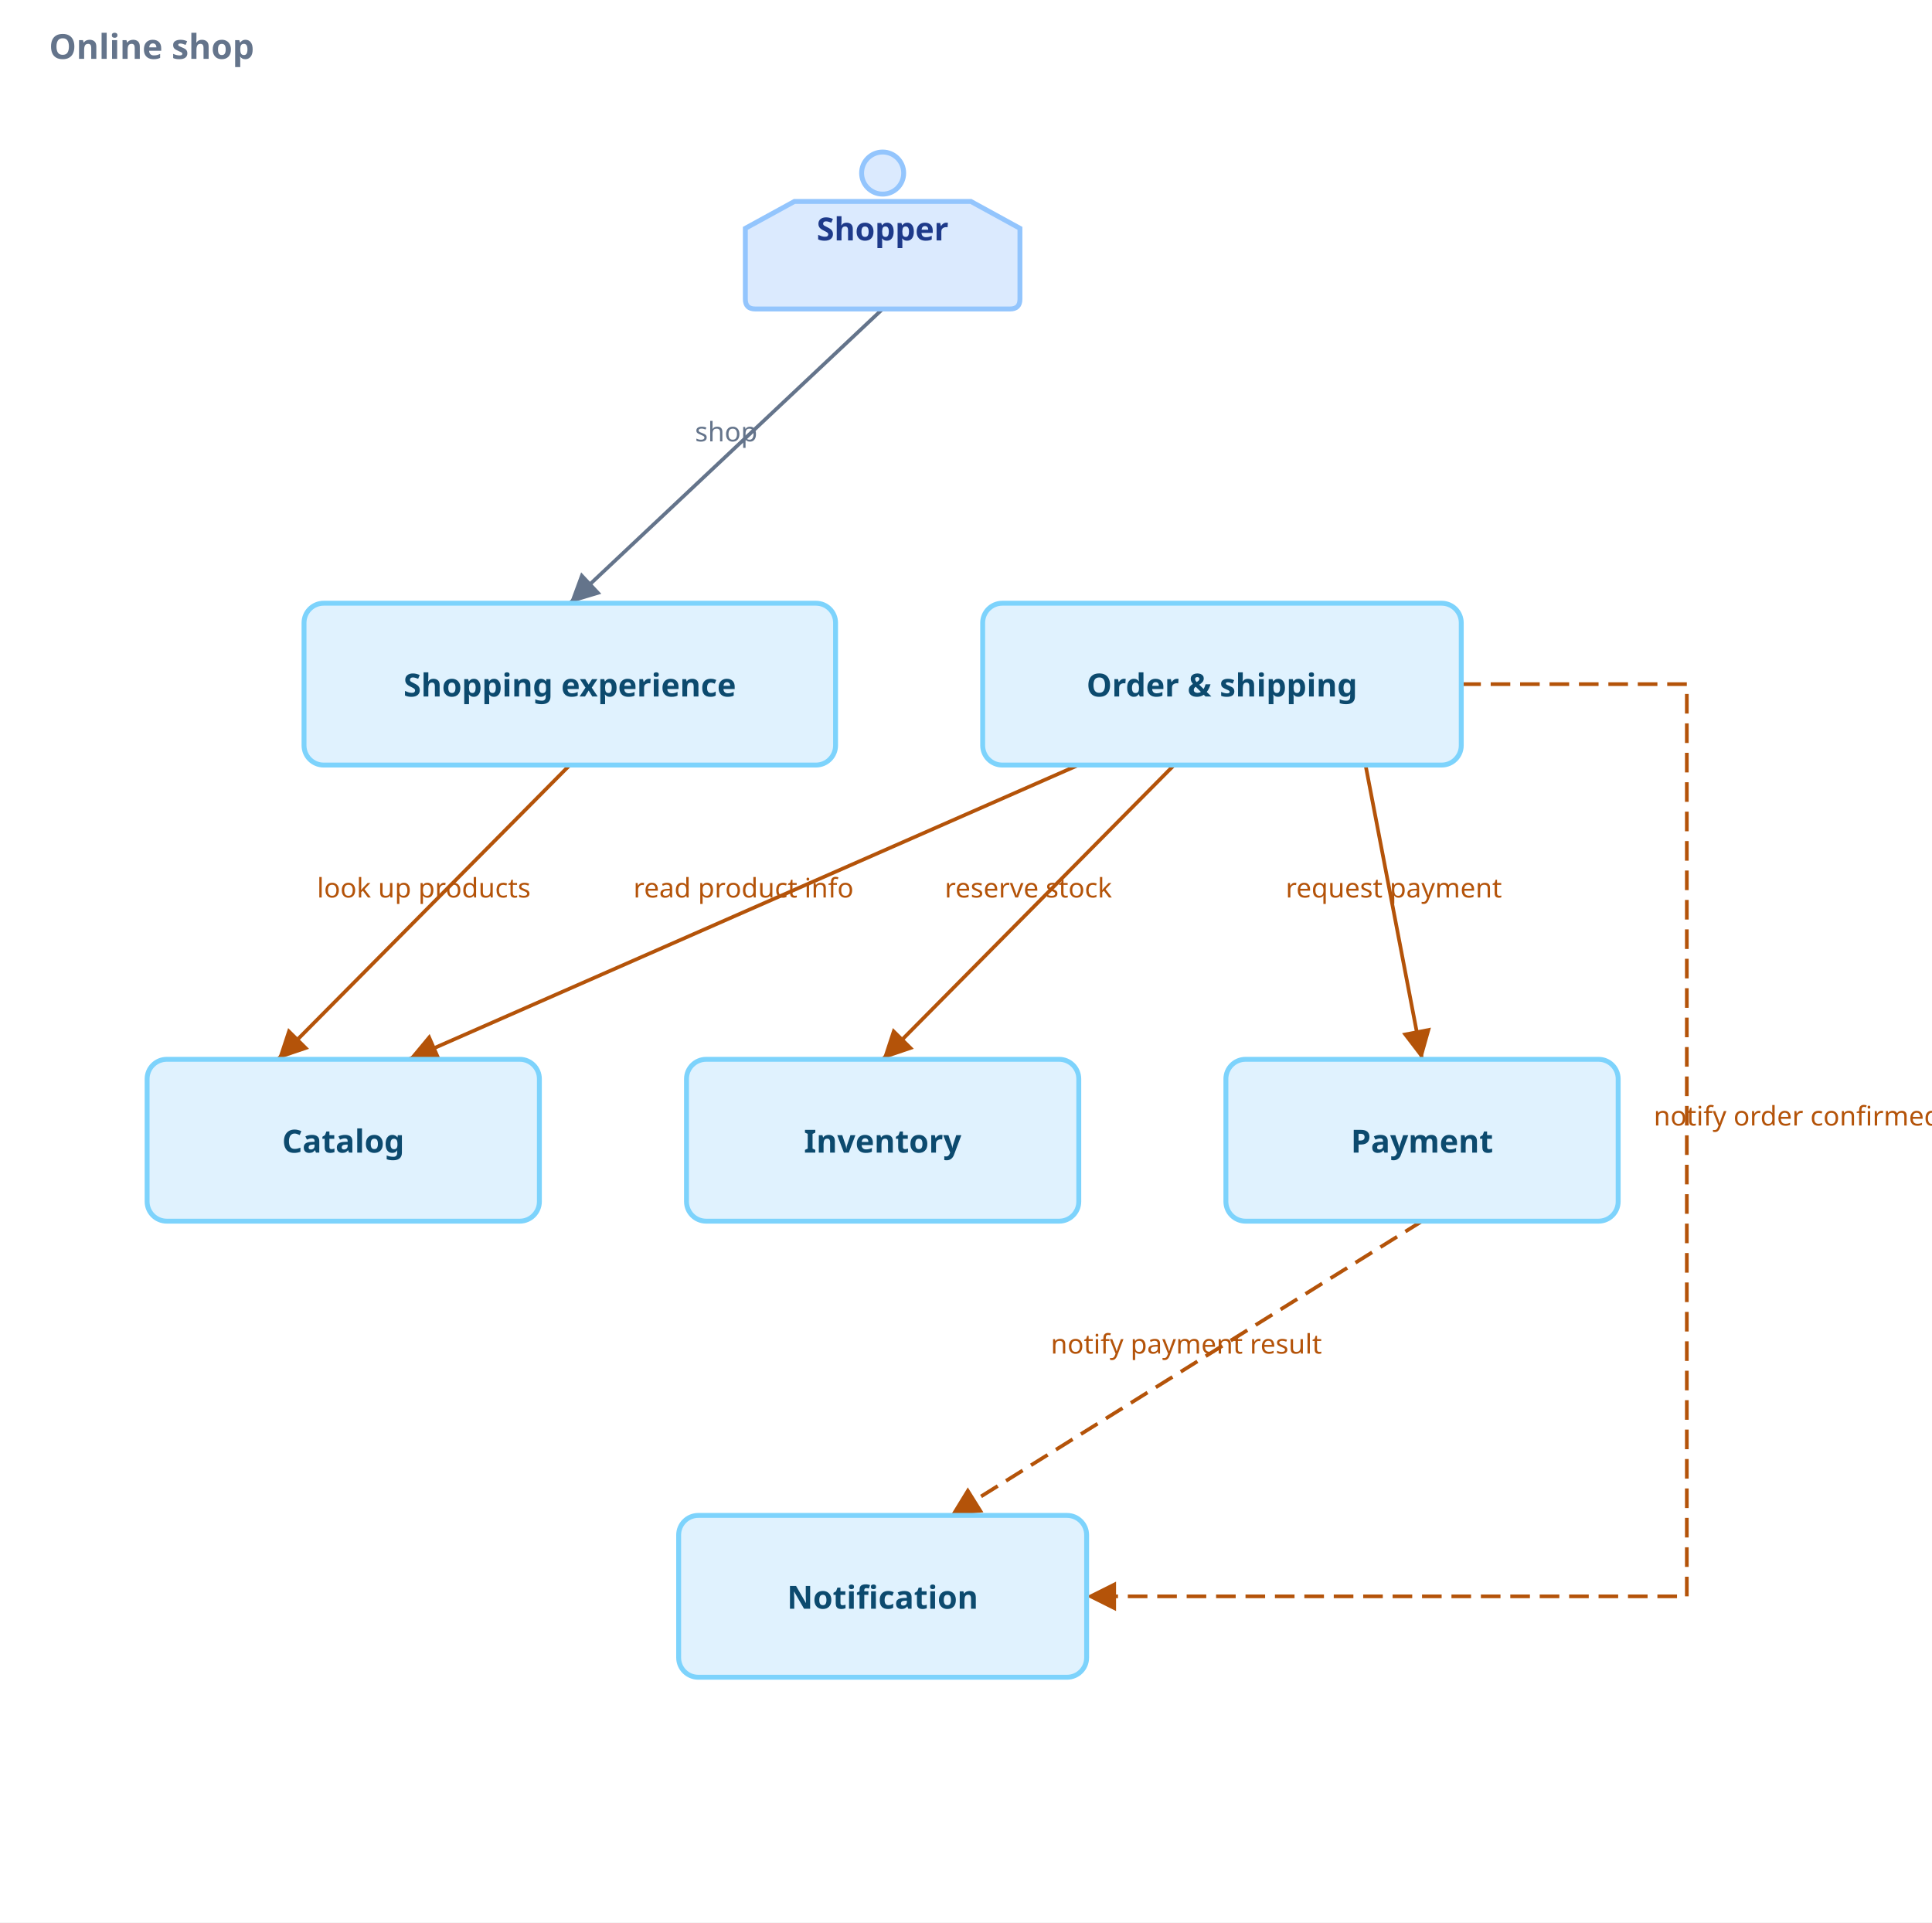
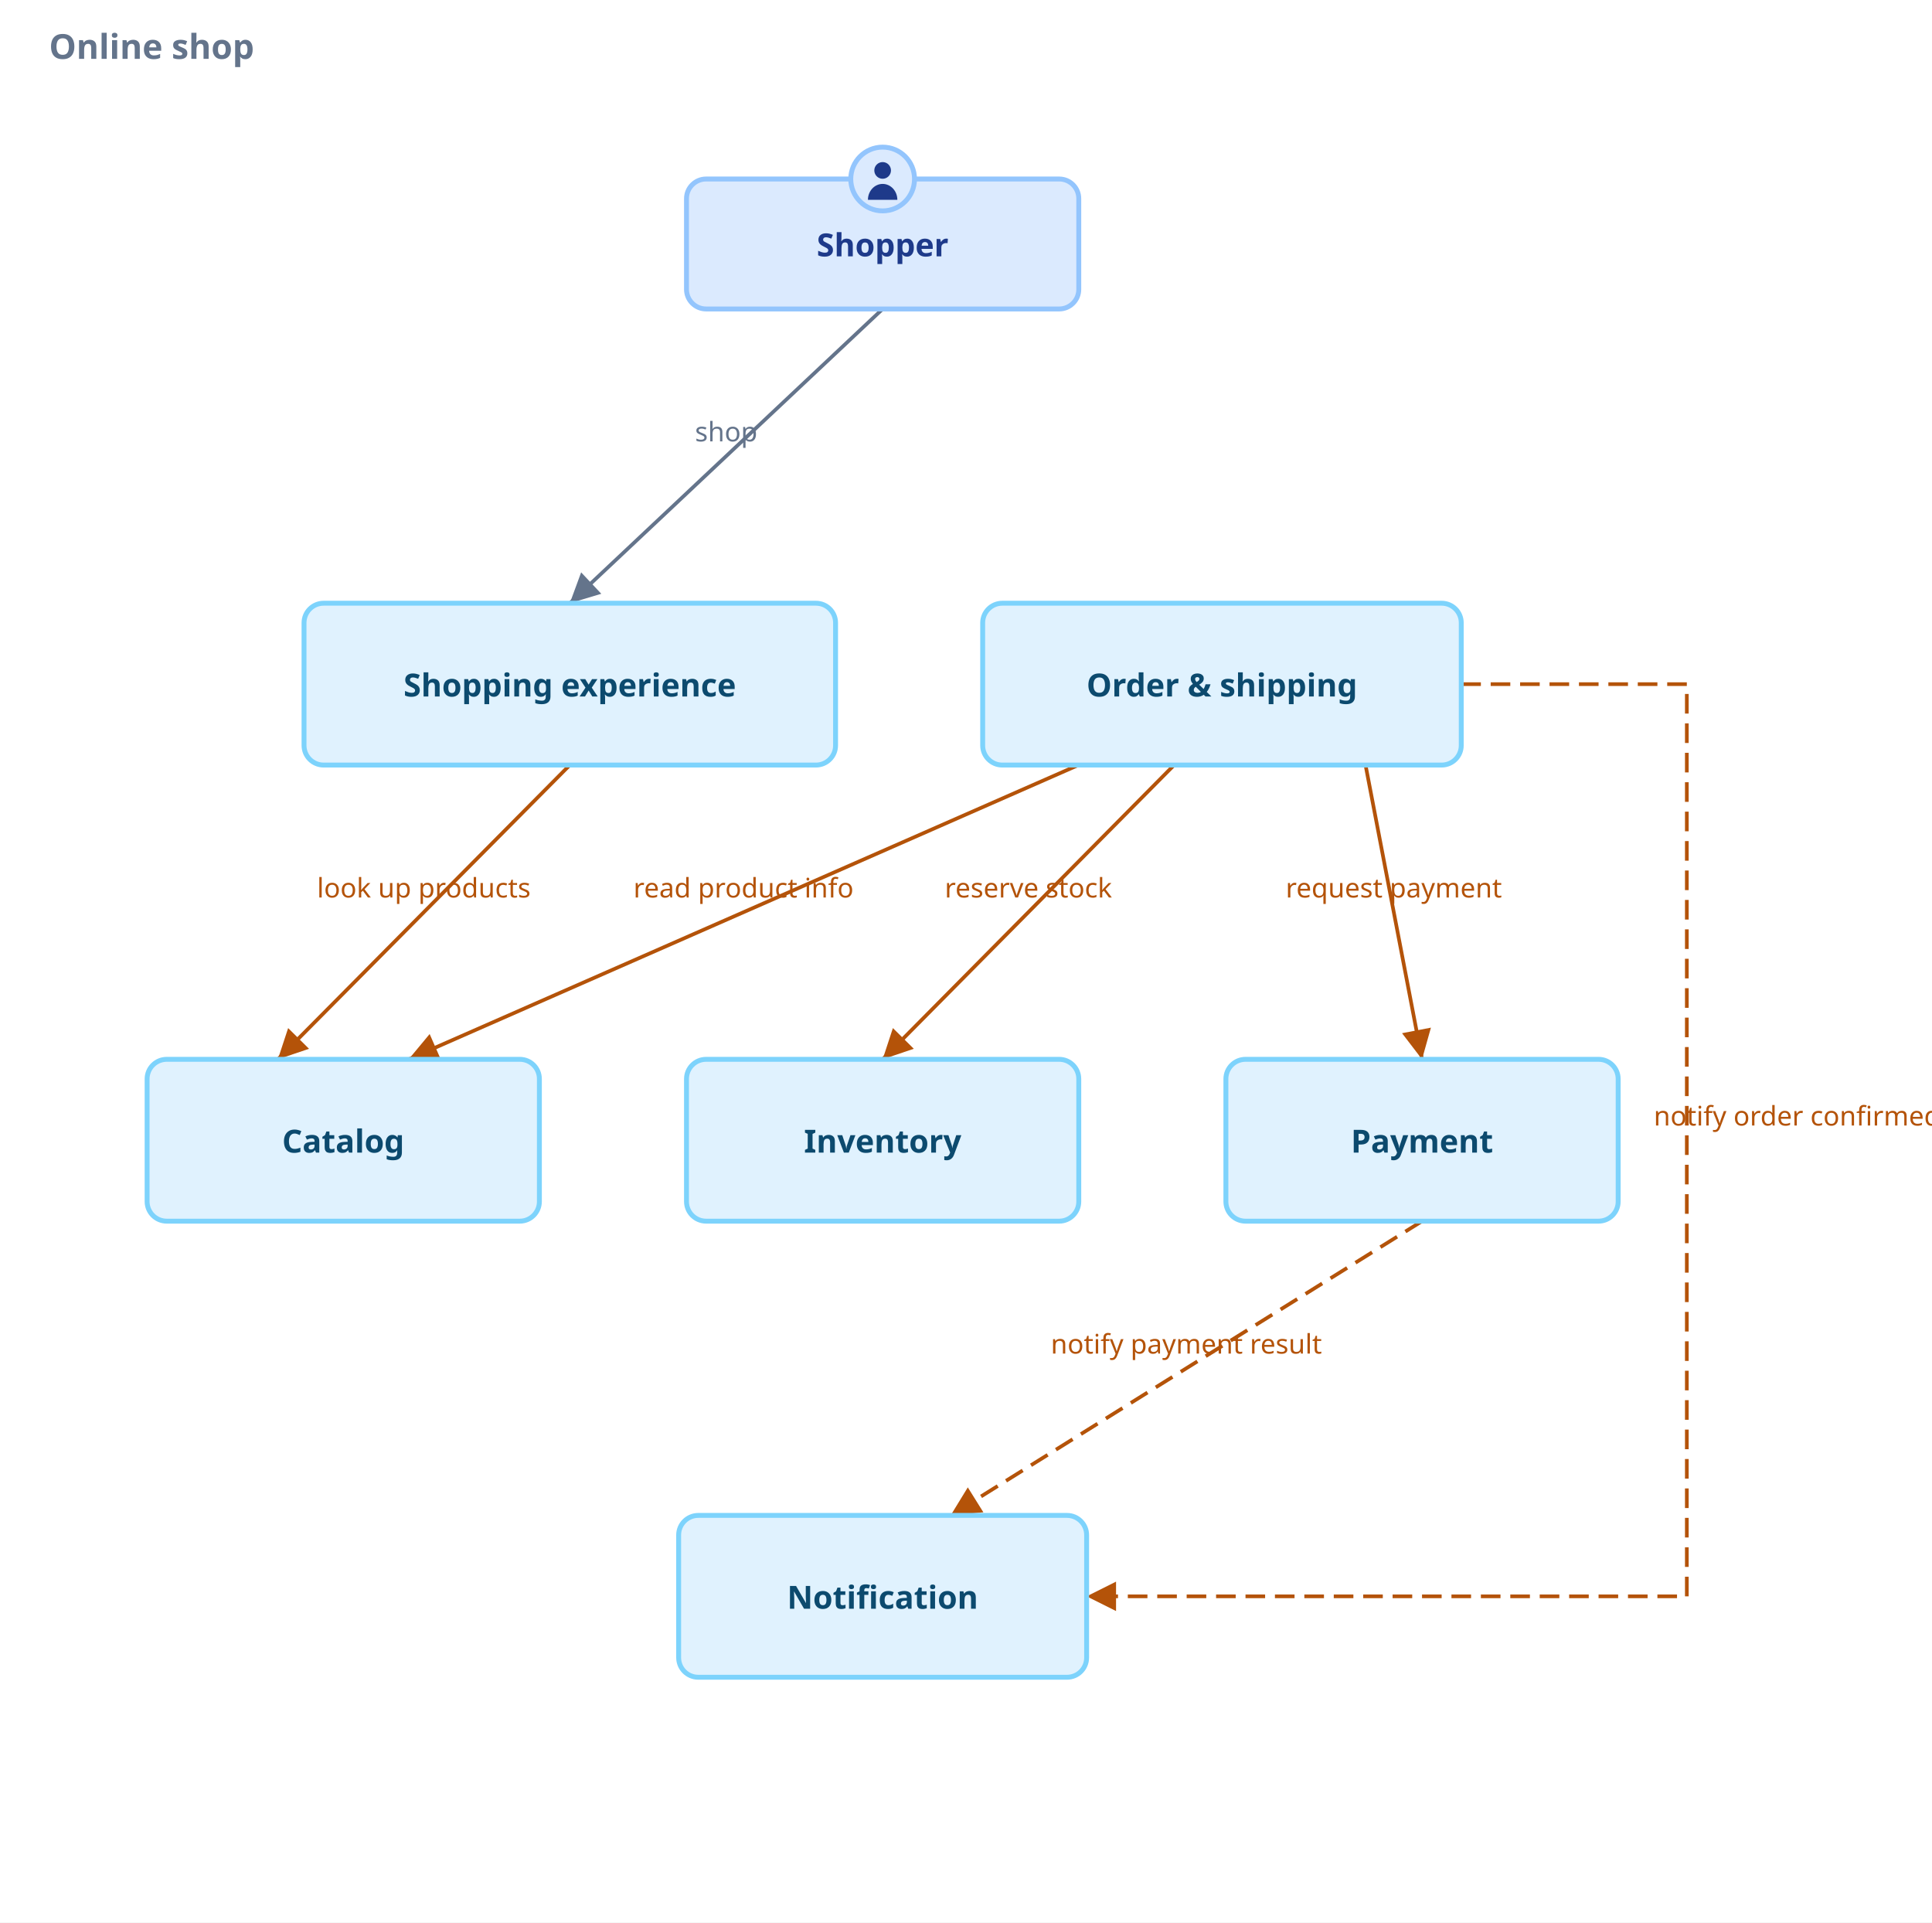
<svg xmlns="http://www.w3.org/2000/svg" viewBox="0 0 788 784" width="788" height="784">
  <defs>
    <marker id="arrow-default" viewBox="0 0 10 10" refX="10" refY="5" markerWidth="8" markerHeight="8" orient="auto-start-reverse">
      <path d="M 0 0 L 10 5 L 0 10 z" fill="#64748B" />
    </marker>
    <marker id="arrow-0" viewBox="0 0 10 10" refX="10" refY="5" markerWidth="8" markerHeight="8" orient="auto-start-reverse">
      <path d="M 0 0 L 10 5 L 0 10 z" fill="#B45309" />
    </marker>
  </defs>
  <rect width="788" height="784" fill="#FFFFFF" rx="0" />
  <text x="20" y="24" fill="#64748B" font-size="14px" font-family="sans-serif" font-weight="bold">Online shop</text>
  <g class="edges">
    <g data-edge-from="Customer" data-edge-to="ShoppingService" data-edge-kind="sync" data-edge-canonical-id="Customer-&gt;ShoppingService" data-edge-label="shop" class="krs-edge krs-edge--interactive">
      <line x1="360" y1="126" x2="232.4" y2="246" stroke="transparent" stroke-width="14" stroke-linecap="butt" class="krs-edge__hitline" />
      <line x1="360" y1="126" x2="232.4" y2="246" stroke="#64748B" stroke-width="1.5" marker-end="url(#arrow-default)" />
      <text x="296.2" y="180" text-anchor="middle" fill="#64748B" font-size="11px" font-family="sans-serif">shop</text>
    </g>
    <g data-edge-from="ShoppingService" data-edge-to="CatalogService" data-edge-kind="sync" data-edge-canonical-id="ShoppingService-&gt;CatalogService" data-edge-label="look up products" class="krs-edge krs-edge--interactive">
      <line x1="232.4" y1="312" x2="113.333" y2="432" stroke="transparent" stroke-width="14" stroke-linecap="butt" class="krs-edge__hitline" />
      <line x1="232.4" y1="312" x2="113.333" y2="432" stroke="#B45309" stroke-width="1.5" marker-end="url(#arrow-0)" />
      <text x="172.867" y="366" text-anchor="middle" fill="#B45309" font-size="11px" font-family="sans-serif">look up products</text>
    </g>
    <g data-edge-from="OrderService" data-edge-to="CatalogService" data-edge-kind="sync" data-edge-canonical-id="OrderService-&gt;CatalogService" data-edge-label="read product info" class="krs-edge krs-edge--interactive">
      <line x1="439.84" y1="312" x2="166.667" y2="432" stroke="transparent" stroke-width="14" stroke-linecap="butt" class="krs-edge__hitline" />
      <line x1="439.84" y1="312" x2="166.667" y2="432" stroke="#B45309" stroke-width="1.5" marker-end="url(#arrow-0)" />
      <text x="303.253" y="366" text-anchor="middle" fill="#B45309" font-size="11px" font-family="sans-serif">read product info</text>
    </g>
    <g data-edge-from="OrderService" data-edge-to="InventoryService" data-edge-kind="sync" data-edge-canonical-id="OrderService-&gt;InventoryService" data-edge-label="reserve stock" class="krs-edge krs-edge--interactive">
      <line x1="478.88" y1="312" x2="360" y2="432" stroke="transparent" stroke-width="14" stroke-linecap="butt" class="krs-edge__hitline" />
      <line x1="478.88" y1="312" x2="360" y2="432" stroke="#B45309" stroke-width="1.5" marker-end="url(#arrow-0)" />
      <text x="419.44" y="366" text-anchor="middle" fill="#B45309" font-size="11px" font-family="sans-serif">reserve stock</text>
    </g>
    <g data-edge-from="OrderService" data-edge-to="PaymentService" data-edge-kind="sync" data-edge-canonical-id="OrderService-&gt;PaymentService" data-edge-label="request payment" class="krs-edge krs-edge--interactive">
      <line x1="556.96" y1="312" x2="580" y2="432" stroke="transparent" stroke-width="14" stroke-linecap="butt" class="krs-edge__hitline" />
      <line x1="556.96" y1="312" x2="580" y2="432" stroke="#B45309" stroke-width="1.5" marker-end="url(#arrow-0)" />
      <text x="568.48" y="366" text-anchor="middle" fill="#B45309" font-size="11px" font-family="sans-serif">request payment</text>
    </g>
    <g data-edge-from="OrderService" data-edge-to="NotificationService" data-edge-kind="async" data-edge-canonical-id="OrderService--&gt;NotificationService" data-edge-label="notify order confirmed" class="krs-edge krs-edge--interactive">
      <polyline points="596,279 688,279 688,651 443.2,651" fill="none" stroke="transparent" stroke-width="14" stroke-linecap="butt" class="krs-edge__hitline" />
      <polyline points="596,279 688,279 688,651 443.2,651" fill="none" stroke="#B45309" stroke-width="1.5" stroke-dasharray="8 4" marker-end="url(#arrow-0)" />
      <text x="733" y="459" text-anchor="middle" fill="#B45309" font-size="11px" font-family="sans-serif">notify order confirmed</text>
    </g>
    <g data-edge-from="PaymentService" data-edge-to="NotificationService" data-edge-kind="async" data-edge-canonical-id="PaymentService--&gt;NotificationService" data-edge-label="notify payment result" class="krs-edge krs-edge--interactive">
      <line x1="580" y1="498" x2="387.733" y2="618" stroke="transparent" stroke-width="14" stroke-linecap="butt" class="krs-edge__hitline" />
      <line x1="580" y1="498" x2="387.733" y2="618" stroke="#B45309" stroke-width="1.5" stroke-dasharray="8 4" marker-end="url(#arrow-0)" />
      <text x="483.867" y="552" text-anchor="middle" fill="#B45309" font-size="11px" font-family="sans-serif">notify payment result</text>
    </g>
  </g>
  <g class="nodes">
    <g data-node-id="Customer" data-node-kind="user" data-has-children="false" data-has-description="false">
-       <circle cx="360" cy="70.58" r="8.58" fill="#DBEAFE" stroke="#93C5FD" stroke-width="2" />
-       <path d="M324 82.16 L396 82.16 L416 93.12 L416 122 Q416 126 412 126 L308 126 Q304 126 304 122 L304 93.12 Z" fill="#DBEAFE" stroke="#93C5FD" stroke-width="2" />
-       <text x="360" y="93" text-anchor="middle" dominant-baseline="central" fill="#1E3A8A" font-size="13px" font-weight="bold" font-family="sans-serif">Shopper</text>
+       <rect x="280" y="73" width="160" height="53" rx="8" ry="8" fill="#DBEAFE" stroke="#93C5FD" stroke-width="2" />
+       <circle cx="360" cy="73" r="13" fill="#DBEAFE" stroke="#93C5FD" stroke-width="2" />
+       <circle cx="360" cy="69.5" r="3.4" fill="#1E3A8A" />
+       <path d="M354 81.5 a6 6.5 0 0 1 12 0 Z" fill="#1E3A8A" />
+       <text x="360" y="99.5" text-anchor="middle" dominant-baseline="central" fill="#1E3A8A" font-size="13px" font-weight="bold" font-family="sans-serif">Shopper</text>
    </g>
    <g data-node-id="ShoppingService" data-node-kind="service" data-has-children="true" data-has-description="false" style="cursor: pointer">
      <rect x="124" y="246" width="216.8" height="66" rx="8" ry="8" fill="#E0F2FE" stroke="#7DD3FC" stroke-width="2" />
      <text x="232.4" y="279" text-anchor="middle" dominant-baseline="central" fill="#0C4A6E" font-size="13px" font-weight="bold" font-family="sans-serif">Shopping experience</text>
    </g>
    <g data-node-id="OrderService" data-node-kind="service" data-has-children="true" data-has-description="false" style="cursor: pointer">
      <rect x="400.8" y="246" width="195.2" height="66" rx="8" ry="8" fill="#E0F2FE" stroke="#7DD3FC" stroke-width="2" />
      <text x="498.4" y="279" text-anchor="middle" dominant-baseline="central" fill="#0C4A6E" font-size="13px" font-weight="bold" font-family="sans-serif">Order &amp; shipping</text>
    </g>
    <g data-node-id="CatalogService" data-node-kind="service" data-has-children="true" data-has-description="false" style="cursor: pointer">
      <rect x="60" y="432" width="160" height="66" rx="8" ry="8" fill="#E0F2FE" stroke="#7DD3FC" stroke-width="2" />
      <text x="140" y="465" text-anchor="middle" dominant-baseline="central" fill="#0C4A6E" font-size="13px" font-weight="bold" font-family="sans-serif">Catalog</text>
    </g>
    <g data-node-id="InventoryService" data-node-kind="service" data-has-children="true" data-has-description="false" style="cursor: pointer">
      <rect x="280" y="432" width="160" height="66" rx="8" ry="8" fill="#E0F2FE" stroke="#7DD3FC" stroke-width="2" />
      <text x="360" y="465" text-anchor="middle" dominant-baseline="central" fill="#0C4A6E" font-size="13px" font-weight="bold" font-family="sans-serif">Inventory</text>
    </g>
    <g data-node-id="PaymentService" data-node-kind="service" data-has-children="true" data-has-description="false" style="cursor: pointer">
      <rect x="500" y="432" width="160" height="66" rx="8" ry="8" fill="#E0F2FE" stroke="#7DD3FC" stroke-width="2" />
      <text x="580" y="465" text-anchor="middle" dominant-baseline="central" fill="#0C4A6E" font-size="13px" font-weight="bold" font-family="sans-serif">Payment</text>
    </g>
    <g data-node-id="NotificationService" data-node-kind="service" data-has-children="true" data-has-description="false" style="cursor: pointer">
      <rect x="276.8" y="618" width="166.4" height="66" rx="8" ry="8" fill="#E0F2FE" stroke="#7DD3FC" stroke-width="2" />
      <text x="360" y="651" text-anchor="middle" dominant-baseline="central" fill="#0C4A6E" font-size="13px" font-weight="bold" font-family="sans-serif">Notification</text>
    </g>
  </g>
</svg>
